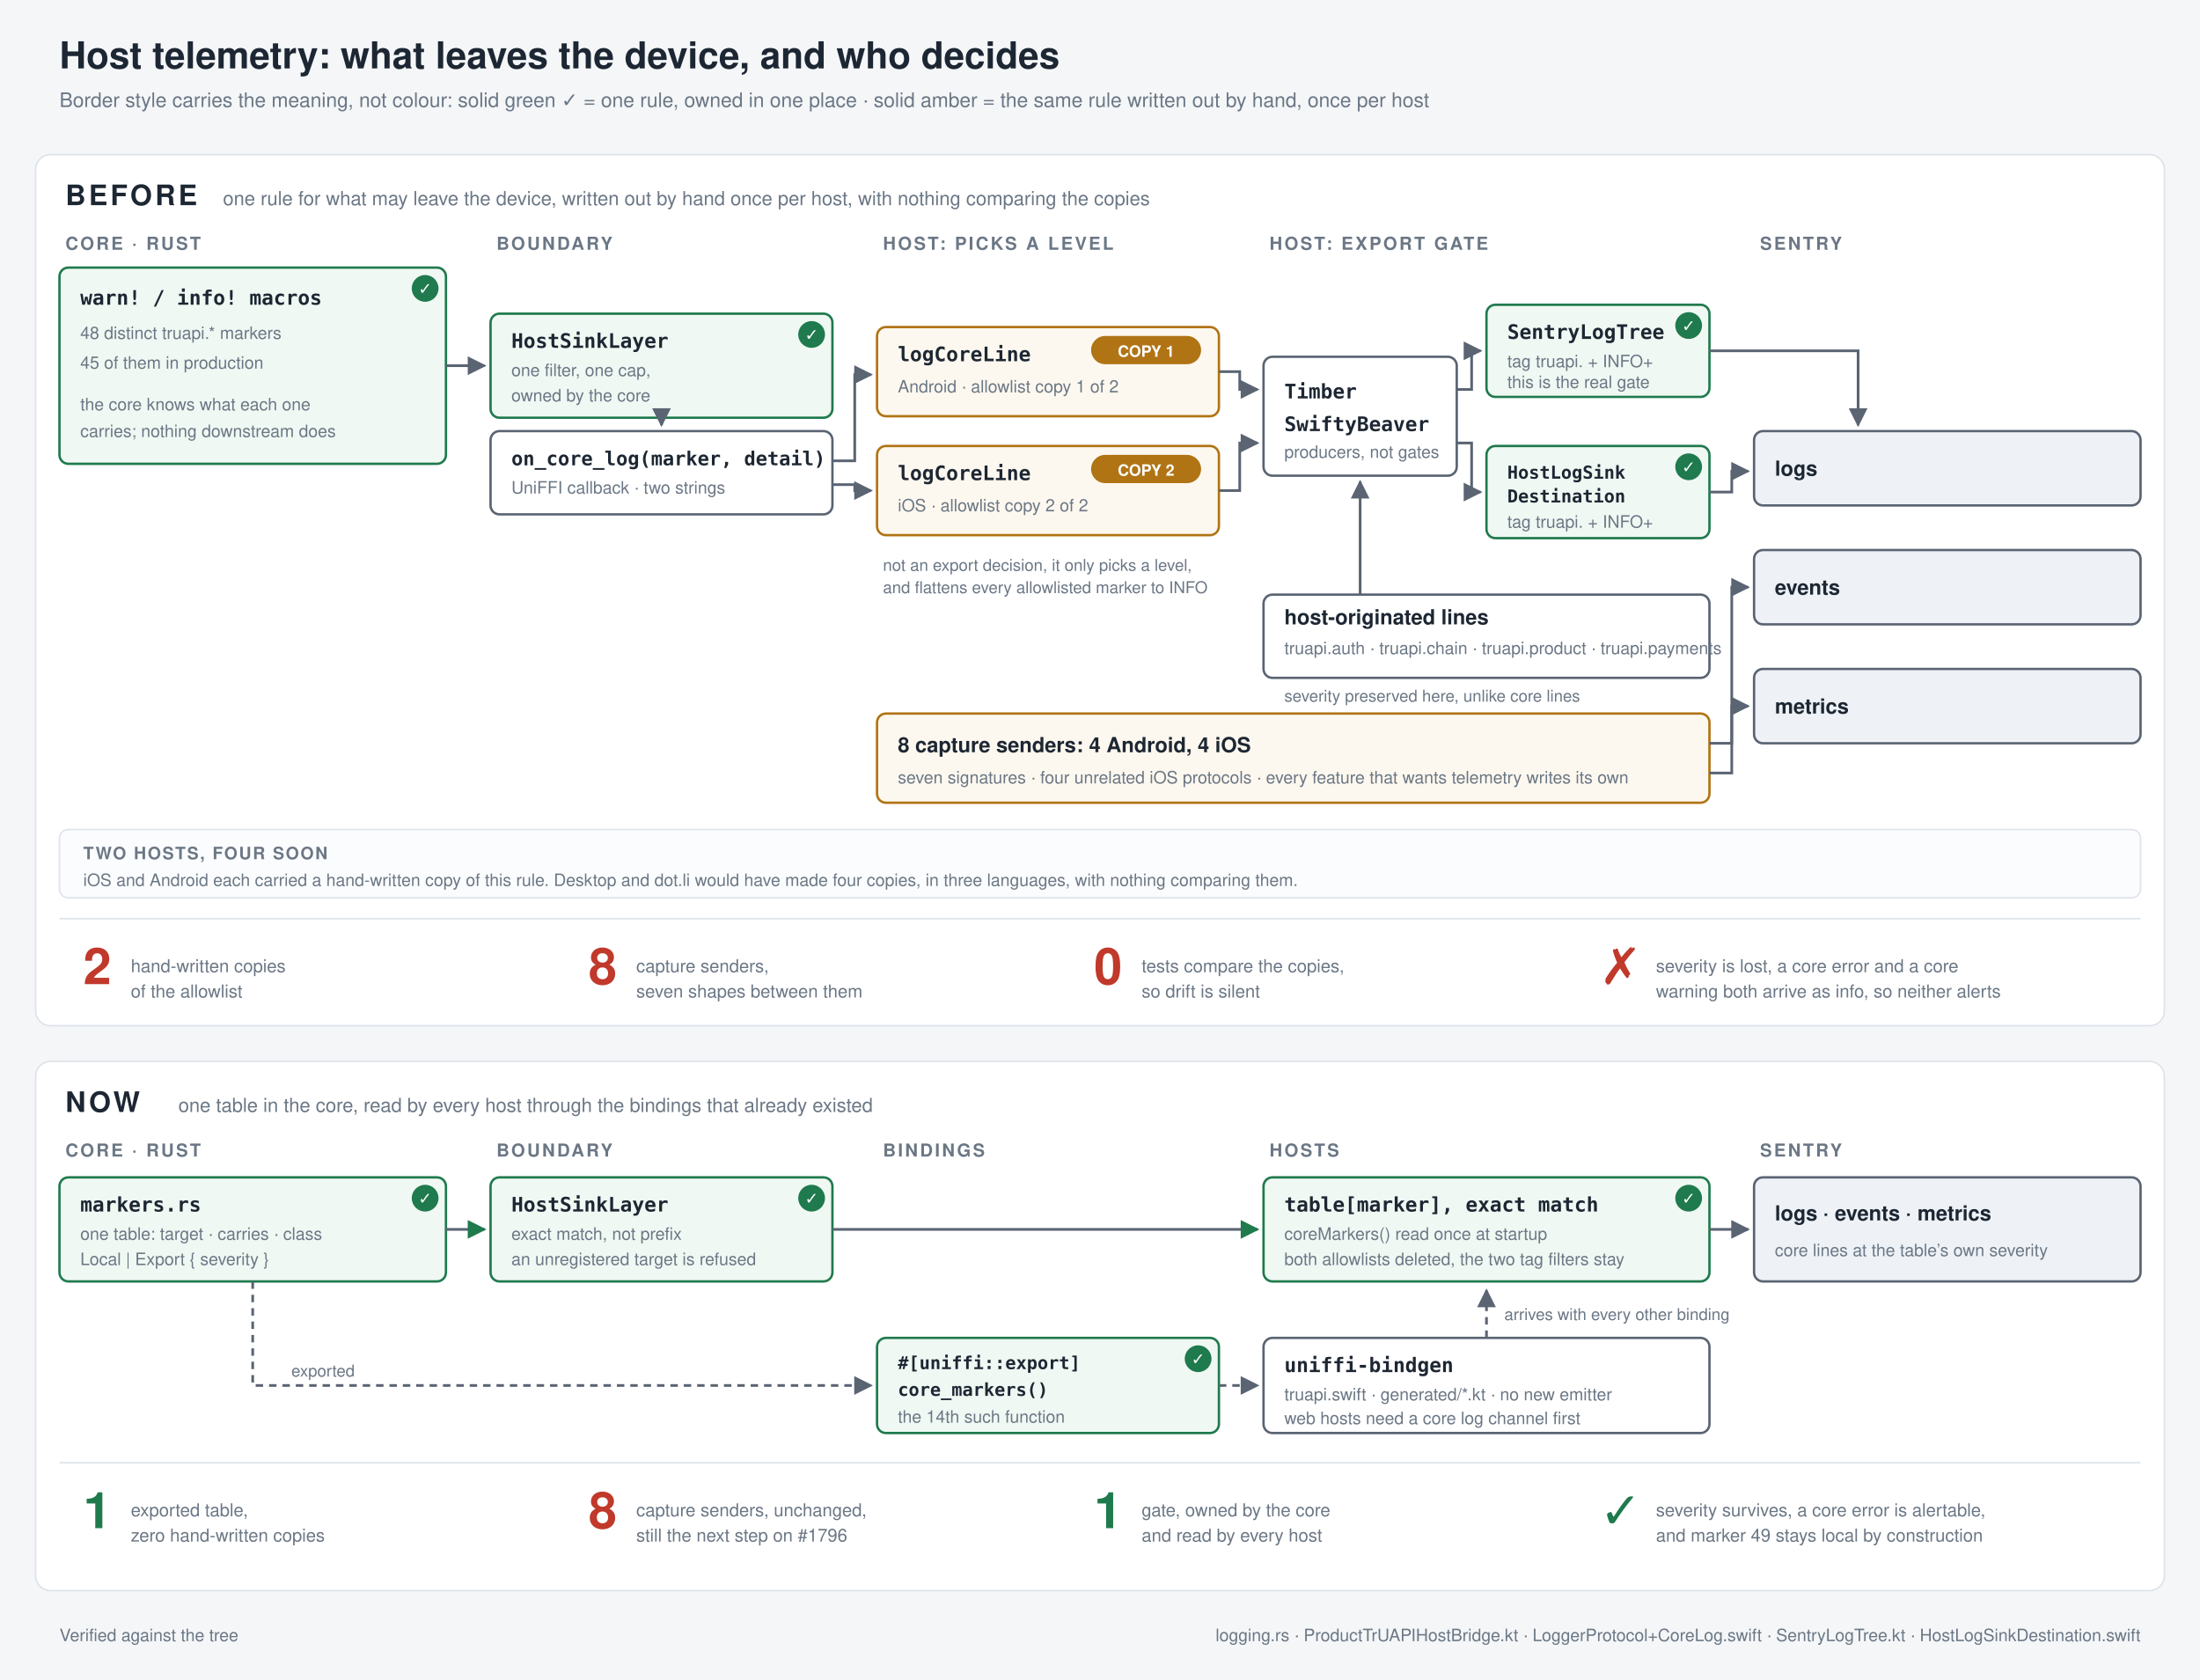
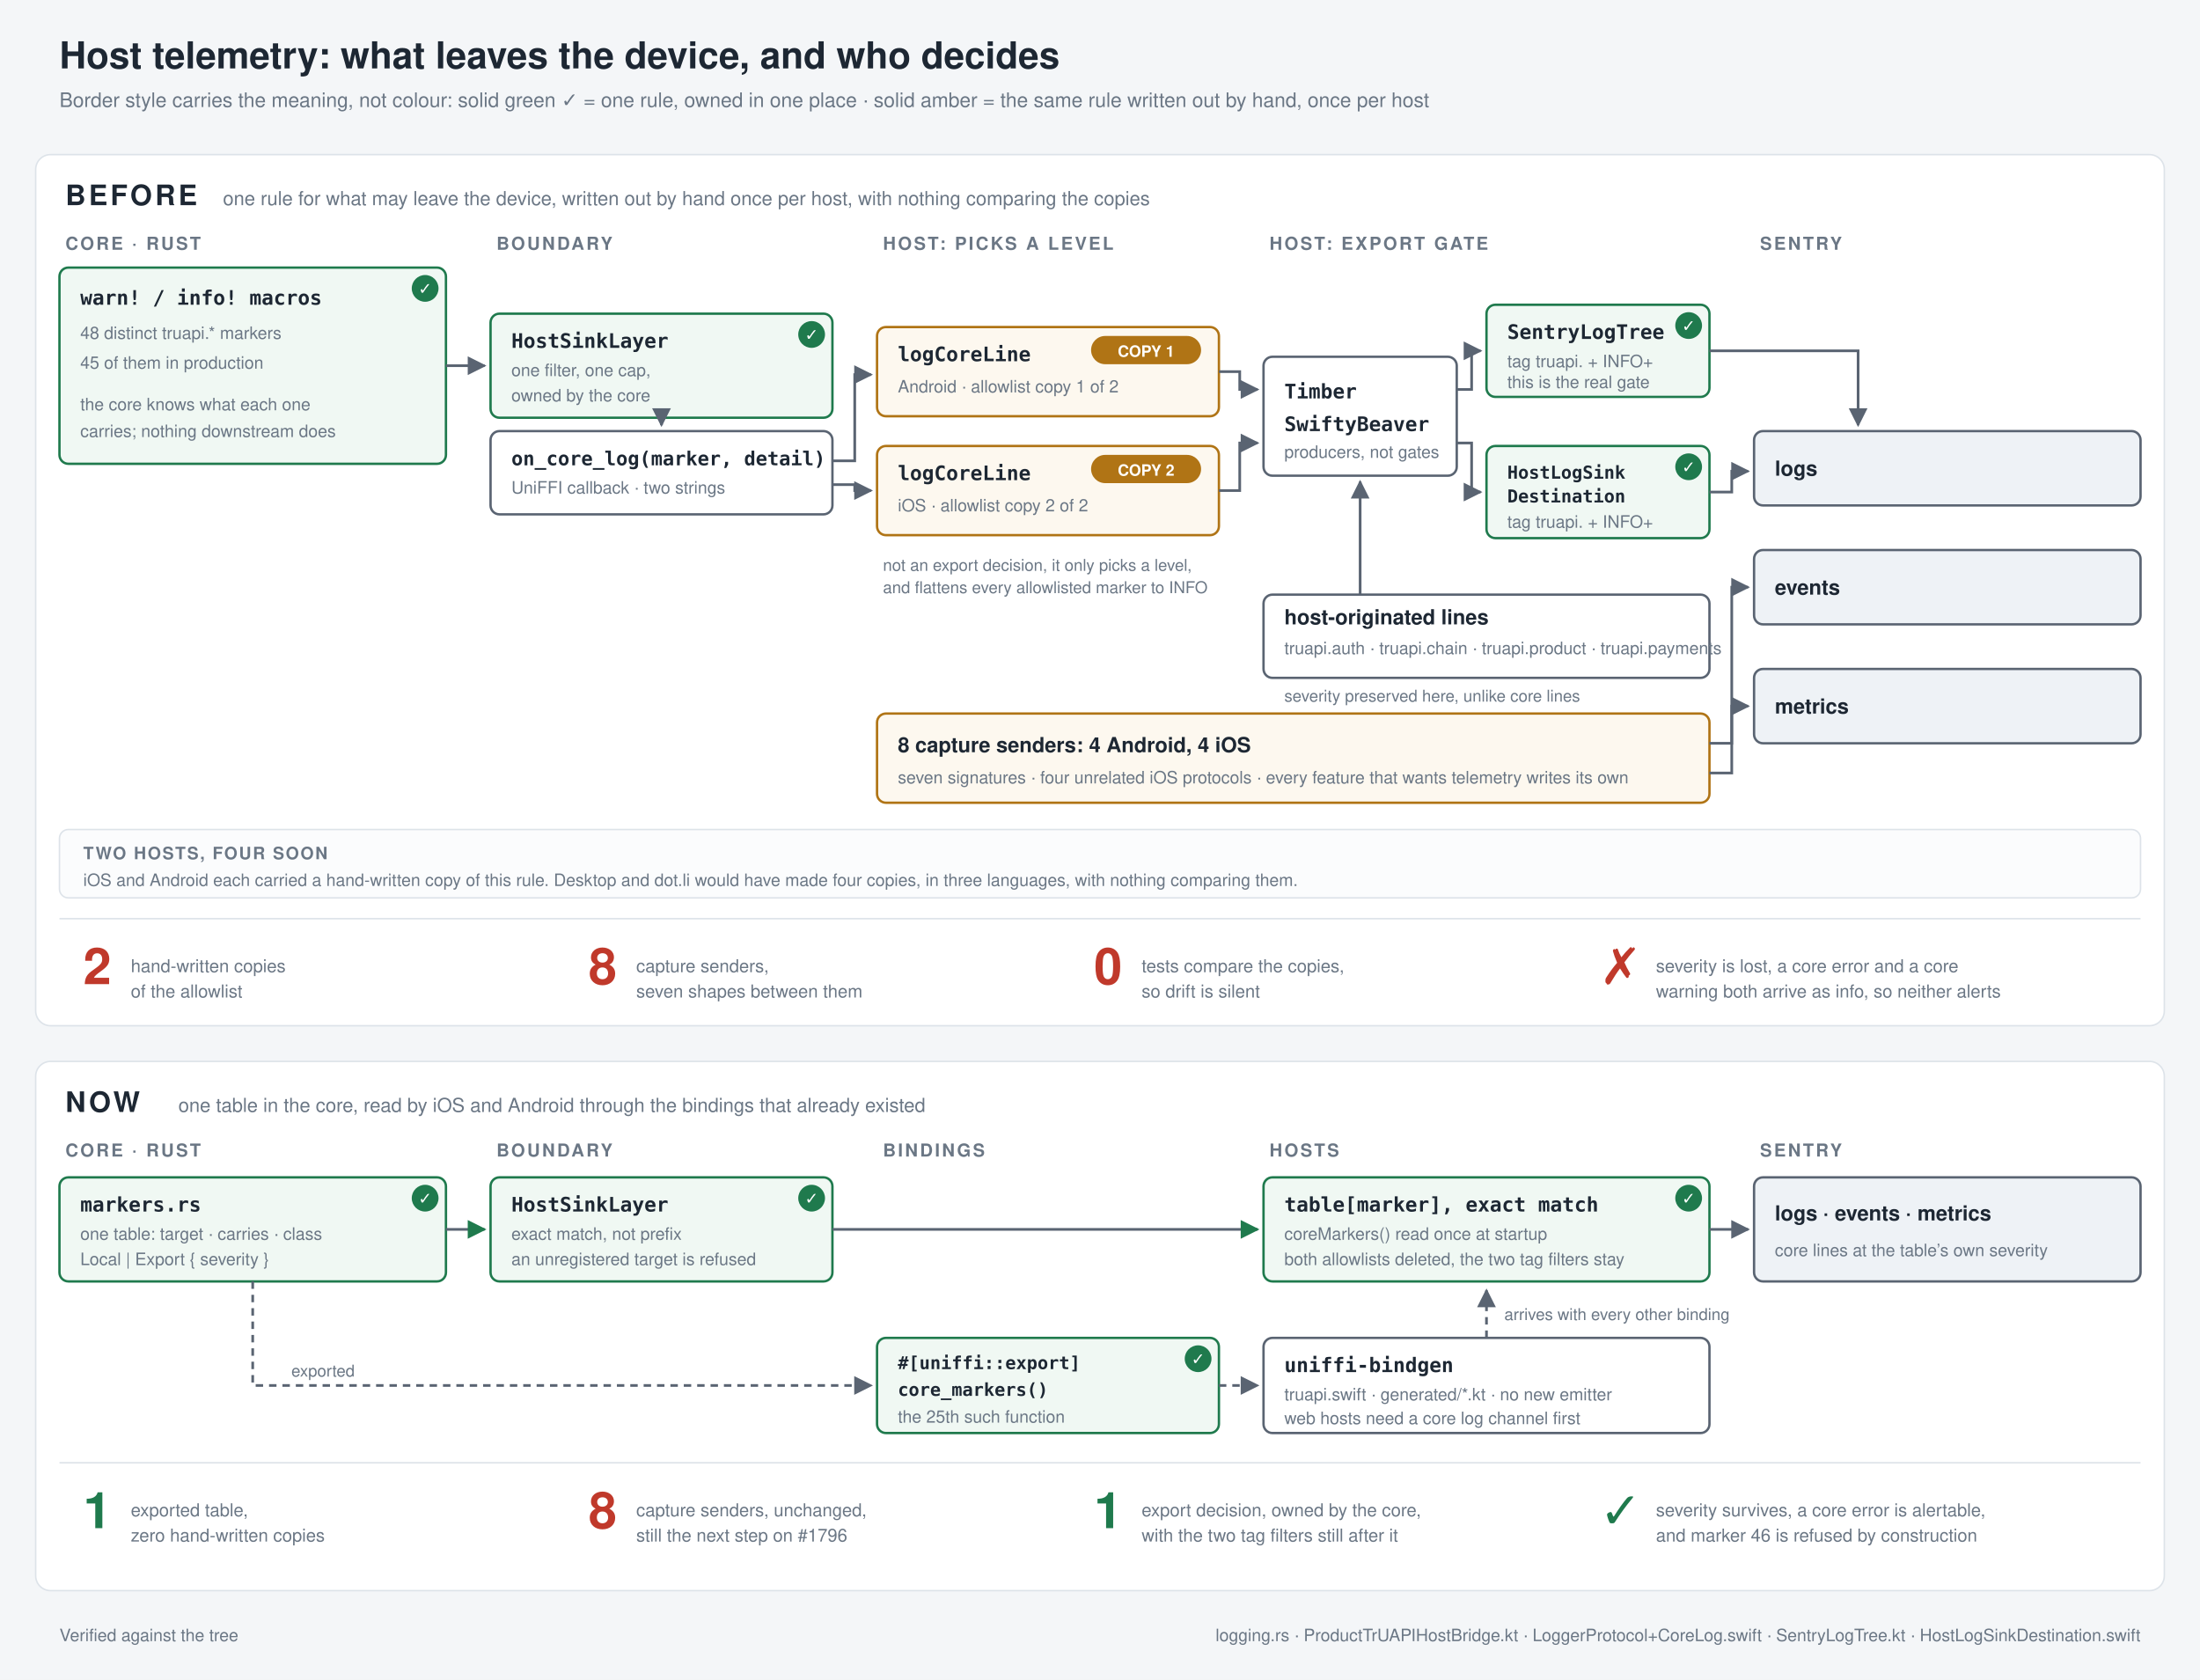
<svg xmlns="http://www.w3.org/2000/svg" viewBox="0 0 1480 1130" width="1480" height="1130" font-family="Helvetica Neue, Helvetica, Arial, sans-serif">
  <defs>
    <marker id="aGrey" viewBox="0 0 10 10" refX="9" refY="5" markerWidth="7" markerHeight="7" orient="auto-start-reverse">
      <path d="M0,0 L10,5 L0,10 z" fill="#5a6472" />
    </marker>
    <marker id="aRed" viewBox="0 0 10 10" refX="9" refY="5" markerWidth="7" markerHeight="7" orient="auto-start-reverse">
      <path d="M0,0 L10,5 L0,10 z" fill="#c0392b" />
    </marker>
    <marker id="aGreen" viewBox="0 0 10 10" refX="9" refY="5" markerWidth="7" markerHeight="7" orient="auto-start-reverse">
      <path d="M0,0 L10,5 L0,10 z" fill="#1f7a4d" />
    </marker>
    <style>
      .t     { fill:#1d2733; font-size:14px; }
      .tb    { fill:#1d2733; font-size:14px; font-weight:600; }
      .mono  { font-family:"SF Mono", Menlo, Consolas, monospace; fill:#1d2733; font-size:13px; }
      .monob { font-family:"SF Mono", Menlo, Consolas, monospace; fill:#1d2733; font-size:13.5px; font-weight:600; }
      .sub   { fill:#6b7785; font-size:11.5px; }
      .lane  { fill:#6b7785; font-size:12px; font-weight:700; letter-spacing:1.4px; }
      .ptitle{ fill:#1d2733; font-size:19px; font-weight:700; letter-spacing:2px; }
      .numl  { fill:#6b7785; font-size:12px; }
      .numg  { fill:#1f7a4d; font-size:34px; font-weight:700; }
      .numr  { fill:#c0392b; font-size:34px; font-weight:700; }
      .flow  { fill:none; stroke:#5a6472; stroke-width:1.8; }
      .build { fill:none; stroke:#5a6472; stroke-width:1.8; stroke-dasharray:5 4; }
      .elab  { fill:#6b7785; font-size:11px; }
    </style>
  </defs>
  <rect width="1480" height="1130" fill="#f4f6f8" />
  <text x="40" y="46" class="t" style="font-size:25px;font-weight:700">Host telemetry: what leaves the device, and who decides</text>
  <text x="40" y="72" class="sub" style="font-size:13.5px">Border style carries the meaning, not colour: solid green ✓ = one rule, owned in one place · solid amber = the same rule written out by hand, once per host</text>
  <rect x="24" y="104" width="1432" height="586" rx="10" fill="#ffffff" stroke="#dde3e9" />
  <text x="44" y="138" class="ptitle">BEFORE</text>
  <text x="150" y="138" class="sub" style="font-size:13px">one rule for what may leave the device, written out by hand once per host, with nothing comparing the copies</text>
  <text x="44" y="168" class="lane">CORE · RUST</text>
  <text x="334" y="168" class="lane">BOUNDARY</text>
  <text x="594" y="168" class="lane">HOST: PICKS A LEVEL</text>
  <text x="854" y="168" class="lane">HOST: EXPORT GATE</text>
  <text x="1184" y="168" class="lane">SENTRY</text>
  <rect x="40" y="180" width="260" height="132" rx="6" fill="#f0f8f3" stroke="#1f7a4d" stroke-width="1.6" />
  <circle cx="286" cy="194" r="9" fill="#1f7a4d" />
  <text x="286" y="198" text-anchor="middle" fill="#fff" font-size="11" font-weight="700">✓</text>
  <text x="54" y="205" class="monob">warn! / info! macros</text>
  <text x="54" y="228" class="sub">48 distinct truapi.* markers</text>
  <text x="54" y="248" class="sub">45 of them in production</text>
  <text x="54" y="276" class="sub">the core knows what each one</text>
  <text x="54" y="294" class="sub">carries; nothing downstream does</text>
  <rect x="330" y="211" width="230" height="70" rx="6" fill="#f0f8f3" stroke="#1f7a4d" stroke-width="1.6" />
  <circle cx="546" cy="225" r="9" fill="#1f7a4d" />
  <text x="546" y="229" text-anchor="middle" fill="#fff" font-size="11" font-weight="700">✓</text>
  <text x="344" y="234" class="monob">HostSinkLayer</text>
  <text x="344" y="253" class="sub">one filter, one cap,</text>
  <text x="344" y="270" class="sub">owned by the core</text>
  <rect x="330" y="290" width="230" height="56" rx="6" fill="#ffffff" stroke="#5a6472" stroke-width="1.6" />
  <text x="344" y="313" class="mono" style="font-weight:600">on_core_log(marker, detail)</text>
  <text x="344" y="332" class="sub">UniFFI callback · two strings</text>
  <rect x="590" y="220" width="230" height="60" rx="6" fill="#fdf8ef" stroke="#b07415" stroke-width="1.6" />
  <text x="604" y="243" class="monob">logCoreLine</text>
  <text x="604" y="264" class="sub">Android · allowlist copy 1 of 2</text>
  <rect x="734" y="226" width="74" height="19" rx="9.5" fill="#b07415" />
  <text x="771" y="240" text-anchor="middle" fill="#fff" font-size="10.5" font-weight="700">COPY 1</text>
  <rect x="590" y="300" width="230" height="60" rx="6" fill="#fdf8ef" stroke="#b07415" stroke-width="1.6" />
  <text x="604" y="323" class="monob">logCoreLine</text>
  <text x="604" y="344" class="sub">iOS · allowlist copy 2 of 2</text>
  <rect x="734" y="306" width="74" height="19" rx="9.5" fill="#b07415" />
  <text x="771" y="320" text-anchor="middle" fill="#fff" font-size="10.5" font-weight="700">COPY 2</text>
  <text x="594" y="384" class="elab">not an export decision, it only picks a level,</text>
  <text x="594" y="399" class="elab">and flattens every allowlisted marker to INFO</text>
  <rect x="850" y="240" width="130" height="80" rx="6" fill="#ffffff" stroke="#5a6472" stroke-width="1.6" />
  <text x="864" y="268" class="monob">Timber</text>
  <text x="864" y="290" class="monob">SwiftyBeaver</text>
  <text x="864" y="308" class="sub">producers, not gates</text>
  <rect x="1000" y="205" width="150" height="62" rx="6" fill="#f0f8f3" stroke="#1f7a4d" stroke-width="1.6" />
  <circle cx="1136" cy="219" r="9" fill="#1f7a4d" />
  <text x="1136" y="223" text-anchor="middle" fill="#fff" font-size="11" font-weight="700">✓</text>
  <text x="1014" y="228" class="monob">SentryLogTree</text>
  <text x="1014" y="247" class="sub">tag truapi. + INFO+</text>
  <text x="1014" y="261" class="sub">this is the real gate</text>
  <rect x="1000" y="300" width="150" height="62" rx="6" fill="#f0f8f3" stroke="#1f7a4d" stroke-width="1.6" />
  <circle cx="1136" cy="314" r="9" fill="#1f7a4d" />
  <text x="1136" y="318" text-anchor="middle" fill="#fff" font-size="11" font-weight="700">✓</text>
  <text x="1014" y="322" class="mono" style="font-size:12px;font-weight:600">HostLogSink</text>
  <text x="1014" y="338" class="mono" style="font-size:12px;font-weight:600">Destination</text>
  <text x="1014" y="355" class="sub">tag truapi. + INFO+</text>
  <rect x="850" y="400" width="300" height="56" rx="6" fill="#ffffff" stroke="#5a6472" stroke-width="1.6" />
  <text x="864" y="420" class="tb">host-originated lines</text>
  <text x="864" y="440" class="sub">truapi.auth · truapi.chain · truapi.product · truapi.payments</text>
  <text x="864" y="472" class="elab">severity preserved here, unlike core lines</text>
  <rect x="590" y="480" width="560" height="60" rx="6" fill="#fdf8ef" stroke="#b07415" stroke-width="1.6" />
  <text x="604" y="506" class="tb">8 capture senders: 4 Android, 4 iOS</text>
  <text x="604" y="527" class="sub">seven signatures · four unrelated iOS protocols · every feature that wants telemetry writes its own</text>
  <rect x="1180" y="290" width="260" height="50" rx="6" fill="#eef2f6" stroke="#5a6472" stroke-width="1.6" />
  <text x="1194" y="320" class="tb">logs</text>
  <rect x="1180" y="370" width="260" height="50" rx="6" fill="#eef2f6" stroke="#5a6472" stroke-width="1.6" />
  <text x="1194" y="400" class="tb">events</text>
  <rect x="1180" y="450" width="260" height="50" rx="6" fill="#eef2f6" stroke="#5a6472" stroke-width="1.6" />
  <text x="1194" y="480" class="tb">metrics</text>
  <path class="flow" d="M300,246 H326" marker-end="url(#aGrey)" />
  <path class="flow" d="M445,281 V286" marker-end="url(#aGrey)" />
  <path class="flow" d="M560,310 H575 V252 H586" marker-end="url(#aGrey)" />
  <path class="flow" d="M560,326 H575 V330 H586" marker-end="url(#aGrey)" />
  <path class="flow" d="M820,250 H834 V262 H846" marker-end="url(#aGrey)" />
  <path class="flow" d="M820,330 H834 V298 H846" marker-end="url(#aGrey)" />
  <path class="flow" d="M980,262 H990 V236 H996" marker-end="url(#aGrey)" />
  <path class="flow" d="M980,298 H990 V331 H996" marker-end="url(#aGrey)" />
  <path class="flow" d="M915,400 V324" marker-end="url(#aGrey)" />
  <path class="flow" d="M1150,236 H1250 V286" marker-end="url(#aGrey)" />
  <path class="flow" d="M1150,331 H1165 V317 H1176" marker-end="url(#aGrey)" />
  <path class="flow" d="M1150,500 H1165 V395 H1176" marker-end="url(#aGrey)" />
  <path class="flow" d="M1150,520 H1165 V475 H1176" marker-end="url(#aGrey)" />
  <rect x="40" y="558" width="1400" height="46" rx="6" fill="#fbfcfd" stroke="#dde3e9" />
  <text x="56" y="578" class="sub" style="font-weight:700;letter-spacing:1px">TWO HOSTS, FOUR SOON</text>
  <text x="56" y="596" class="sub">iOS and Android each carried a hand-written copy of this rule. Desktop and dot.li would have made four copies, in three languages, with nothing comparing them.</text>
  <line x1="40" y1="618" x2="1440" y2="618" stroke="#dde3e9" />
  <text x="56" y="662" class="numr">2</text>
  <text x="88" y="654" class="numl">hand-written copies</text>
  <text x="88" y="671" class="numl">of the allowlist</text>
  <text x="396" y="662" class="numr">8</text>
  <text x="428" y="654" class="numl">capture senders,</text>
  <text x="428" y="671" class="numl">seven shapes between them</text>
  <text x="736" y="662" class="numr">0</text>
  <text x="768" y="654" class="numl">tests compare the copies,</text>
  <text x="768" y="671" class="numl">so drift is silent</text>
  <text x="1076" y="662" class="numr">✗</text>
  <text x="1114" y="654" class="numl">severity is lost, a core error and a core</text>
  <text x="1114" y="671" class="numl">warning both arrive as info, so neither alerts</text>
  <rect x="24" y="714" width="1432" height="356" rx="10" fill="#ffffff" stroke="#dde3e9" />
  <text x="44" y="748" class="ptitle">NOW</text>
-   <text x="120" y="748" class="sub" style="font-size:13px">one table in the core, read by every host through the bindings that already existed</text>
+   <text x="120" y="748" class="sub" style="font-size:13px">one table in the core, read by iOS and Android through the bindings that already existed</text>
  <text x="44" y="778" class="lane">CORE · RUST</text>
  <text x="334" y="778" class="lane">BOUNDARY</text>
  <text x="594" y="778" class="lane">BINDINGS</text>
  <text x="854" y="778" class="lane">HOSTS</text>
  <text x="1184" y="778" class="lane">SENTRY</text>
  <rect x="40" y="792" width="260" height="70" rx="6" fill="#f0f8f3" stroke="#1f7a4d" stroke-width="1.6" />
  <circle cx="286" cy="806" r="9" fill="#1f7a4d" />
  <text x="286" y="810" text-anchor="middle" fill="#fff" font-size="11" font-weight="700">✓</text>
  <text x="54" y="815" class="monob">markers.rs</text>
  <text x="54" y="834" class="sub">one table: target · carries · class</text>
  <text x="54" y="851" class="sub">Local | Export { severity }</text>
  <rect x="330" y="792" width="230" height="70" rx="6" fill="#f0f8f3" stroke="#1f7a4d" stroke-width="1.6" />
  <circle cx="546" cy="806" r="9" fill="#1f7a4d" />
  <text x="546" y="810" text-anchor="middle" fill="#fff" font-size="11" font-weight="700">✓</text>
  <text x="344" y="815" class="monob">HostSinkLayer</text>
  <text x="344" y="834" class="sub">exact match, not prefix</text>
  <text x="344" y="851" class="sub">an unregistered target is refused</text>
  <rect x="850" y="792" width="300" height="70" rx="6" fill="#f0f8f3" stroke="#1f7a4d" stroke-width="1.6" />
  <circle cx="1136" cy="806" r="9" fill="#1f7a4d" />
  <text x="1136" y="810" text-anchor="middle" fill="#fff" font-size="11" font-weight="700">✓</text>
  <text x="864" y="815" class="monob">table[marker], exact match</text>
  <text x="864" y="834" class="sub">coreMarkers() read once at startup</text>
  <text x="864" y="851" class="sub">both allowlists deleted, the two tag filters stay</text>
  <text x="1012" y="888" class="elab">arrives with every other binding</text>
  <rect x="1180" y="792" width="260" height="70" rx="6" fill="#eef2f6" stroke="#5a6472" stroke-width="1.6" />
  <text x="1194" y="821" class="tb">logs · events · metrics</text>
  <text x="1194" y="845" class="sub">core lines at the table’s own severity</text>
  <rect x="590" y="900" width="230" height="64" rx="6" fill="#f0f8f3" stroke="#1f7a4d" stroke-width="1.6" />
  <circle cx="806" cy="914" r="9" fill="#1f7a4d" />
  <text x="806" y="918" text-anchor="middle" fill="#fff" font-size="11" font-weight="700">✓</text>
  <text x="604" y="921" class="mono" style="font-size:12px;font-weight:600">#[uniffi::export]</text>
  <text x="604" y="939" class="mono" style="font-size:12px;font-weight:600">core_markers()</text>
-   <text x="604" y="957" class="sub">the 14th such function</text>
+   <text x="604" y="957" class="sub">the 25th such function</text>
  <rect x="850" y="900" width="300" height="64" rx="6" fill="#ffffff" stroke="#5a6472" stroke-width="1.6" />
  <text x="864" y="923" class="monob">uniffi-bindgen</text>
  <text x="864" y="942" class="sub">truapi.swift · generated/*.kt · no new emitter</text>
  <text x="864" y="958" class="sub">web hosts need a core log channel first</text>
  <path class="flow" d="M300,827 H326" stroke="#1f7a4d" marker-end="url(#aGreen)" />
  <path class="flow" d="M560,827 H846" stroke="#1f7a4d" marker-end="url(#aGreen)" />
  <path class="flow" d="M1150,827 H1176" marker-end="url(#aGrey)" />
  <path class="build" d="M170,862 V932 H586" marker-end="url(#aGrey)" />
  <text x="196" y="926" class="elab">exported</text>
  <path class="build" d="M820,932 H846" marker-end="url(#aGrey)" />
  <path class="build" d="M1000,900 V868" marker-end="url(#aGrey)" />
  <line x1="40" y1="984" x2="1440" y2="984" stroke="#dde3e9" />
  <text x="56" y="1028" class="numg">1</text>
  <text x="88" y="1020" class="numl">exported table,</text>
  <text x="88" y="1037" class="numl">zero hand-written copies</text>
  <text x="396" y="1028" class="numr">8</text>
  <text x="428" y="1020" class="numl">capture senders, unchanged,</text>
  <text x="428" y="1037" class="numl">still the next step on #1796</text>
  <text x="736" y="1028" class="numg">1</text>
-   <text x="768" y="1020" class="numl">gate, owned by the core</text>
-   <text x="768" y="1037" class="numl">and read by every host</text>
+   <text x="768" y="1020" class="numl">export decision, owned by the core,</text>
+   <text x="768" y="1037" class="numl">with the two tag filters still after it</text>
  <text x="1076" y="1028" class="numg">✓</text>
  <text x="1114" y="1020" class="numl">severity survives, a core error is alertable,</text>
-   <text x="1114" y="1037" class="numl">and marker 49 stays local by construction</text>
+   <text x="1114" y="1037" class="numl">and marker 46 is refused by construction</text>
  <text x="40" y="1104" class="sub">Verified against the tree</text>
  <text x="1440" y="1104" text-anchor="end" class="sub">logging.rs · ProductTrUAPIHostBridge.kt · LoggerProtocol+CoreLog.swift · SentryLogTree.kt · HostLogSinkDestination.swift</text>
</svg>
